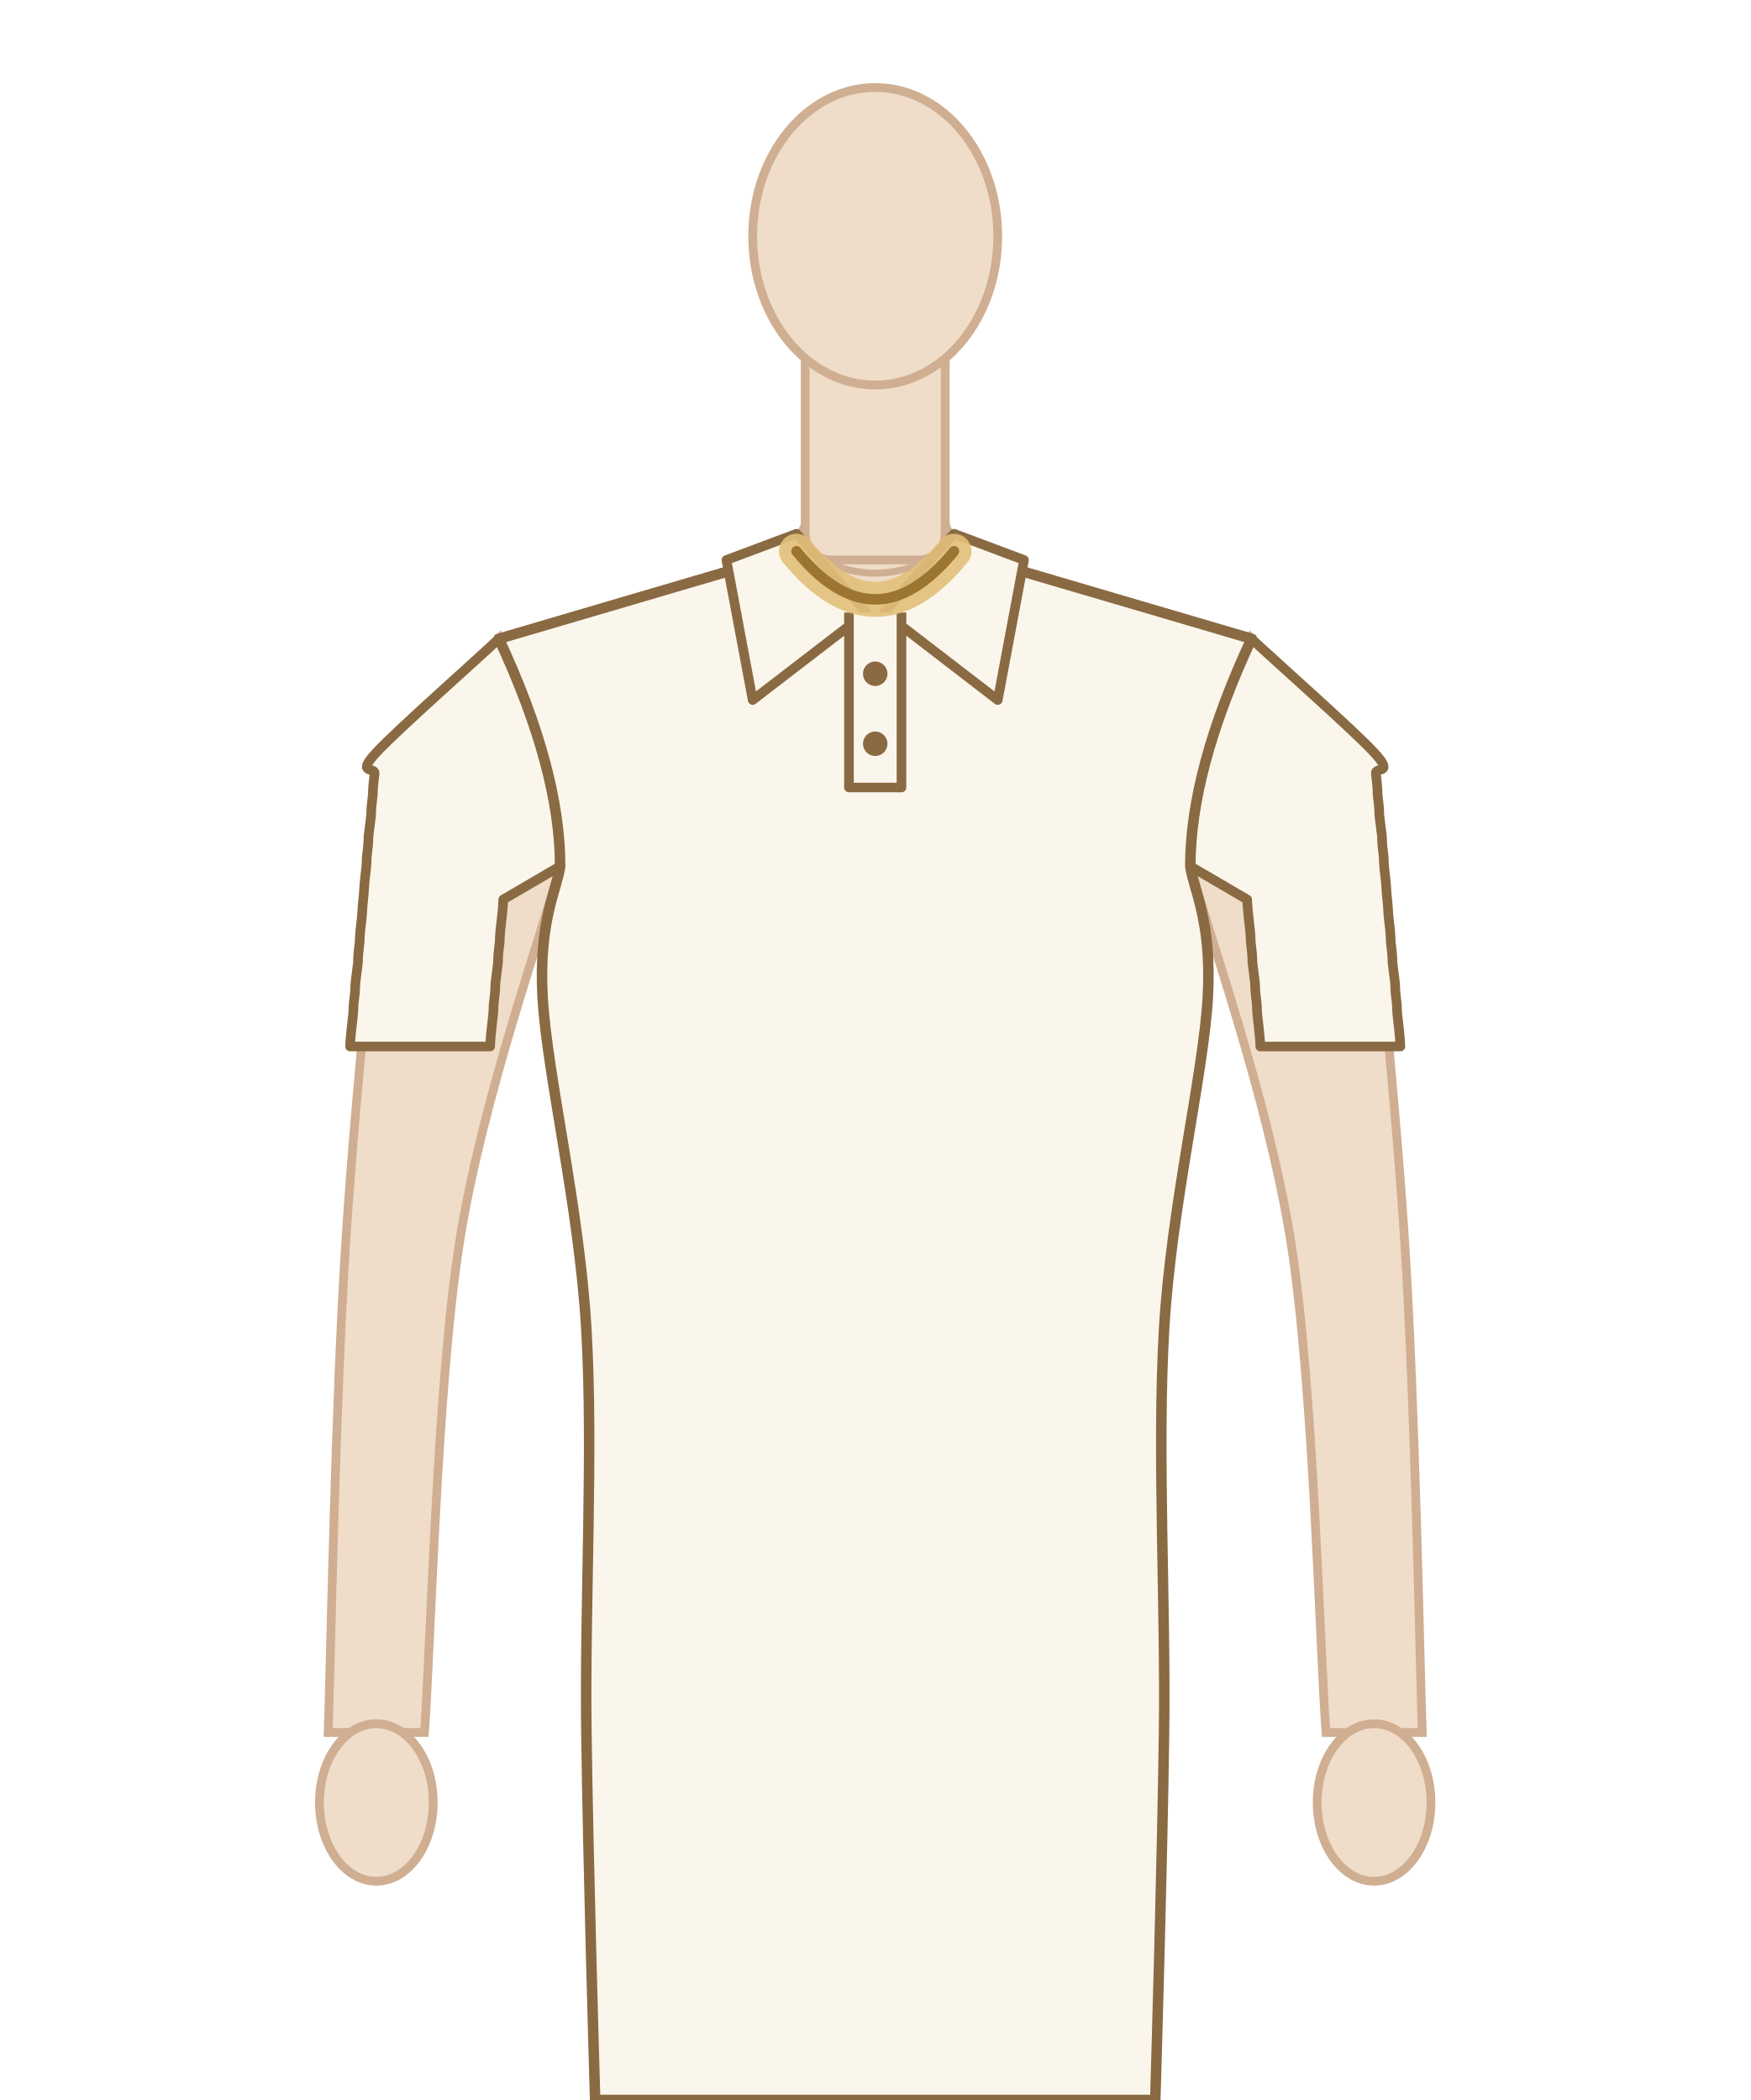
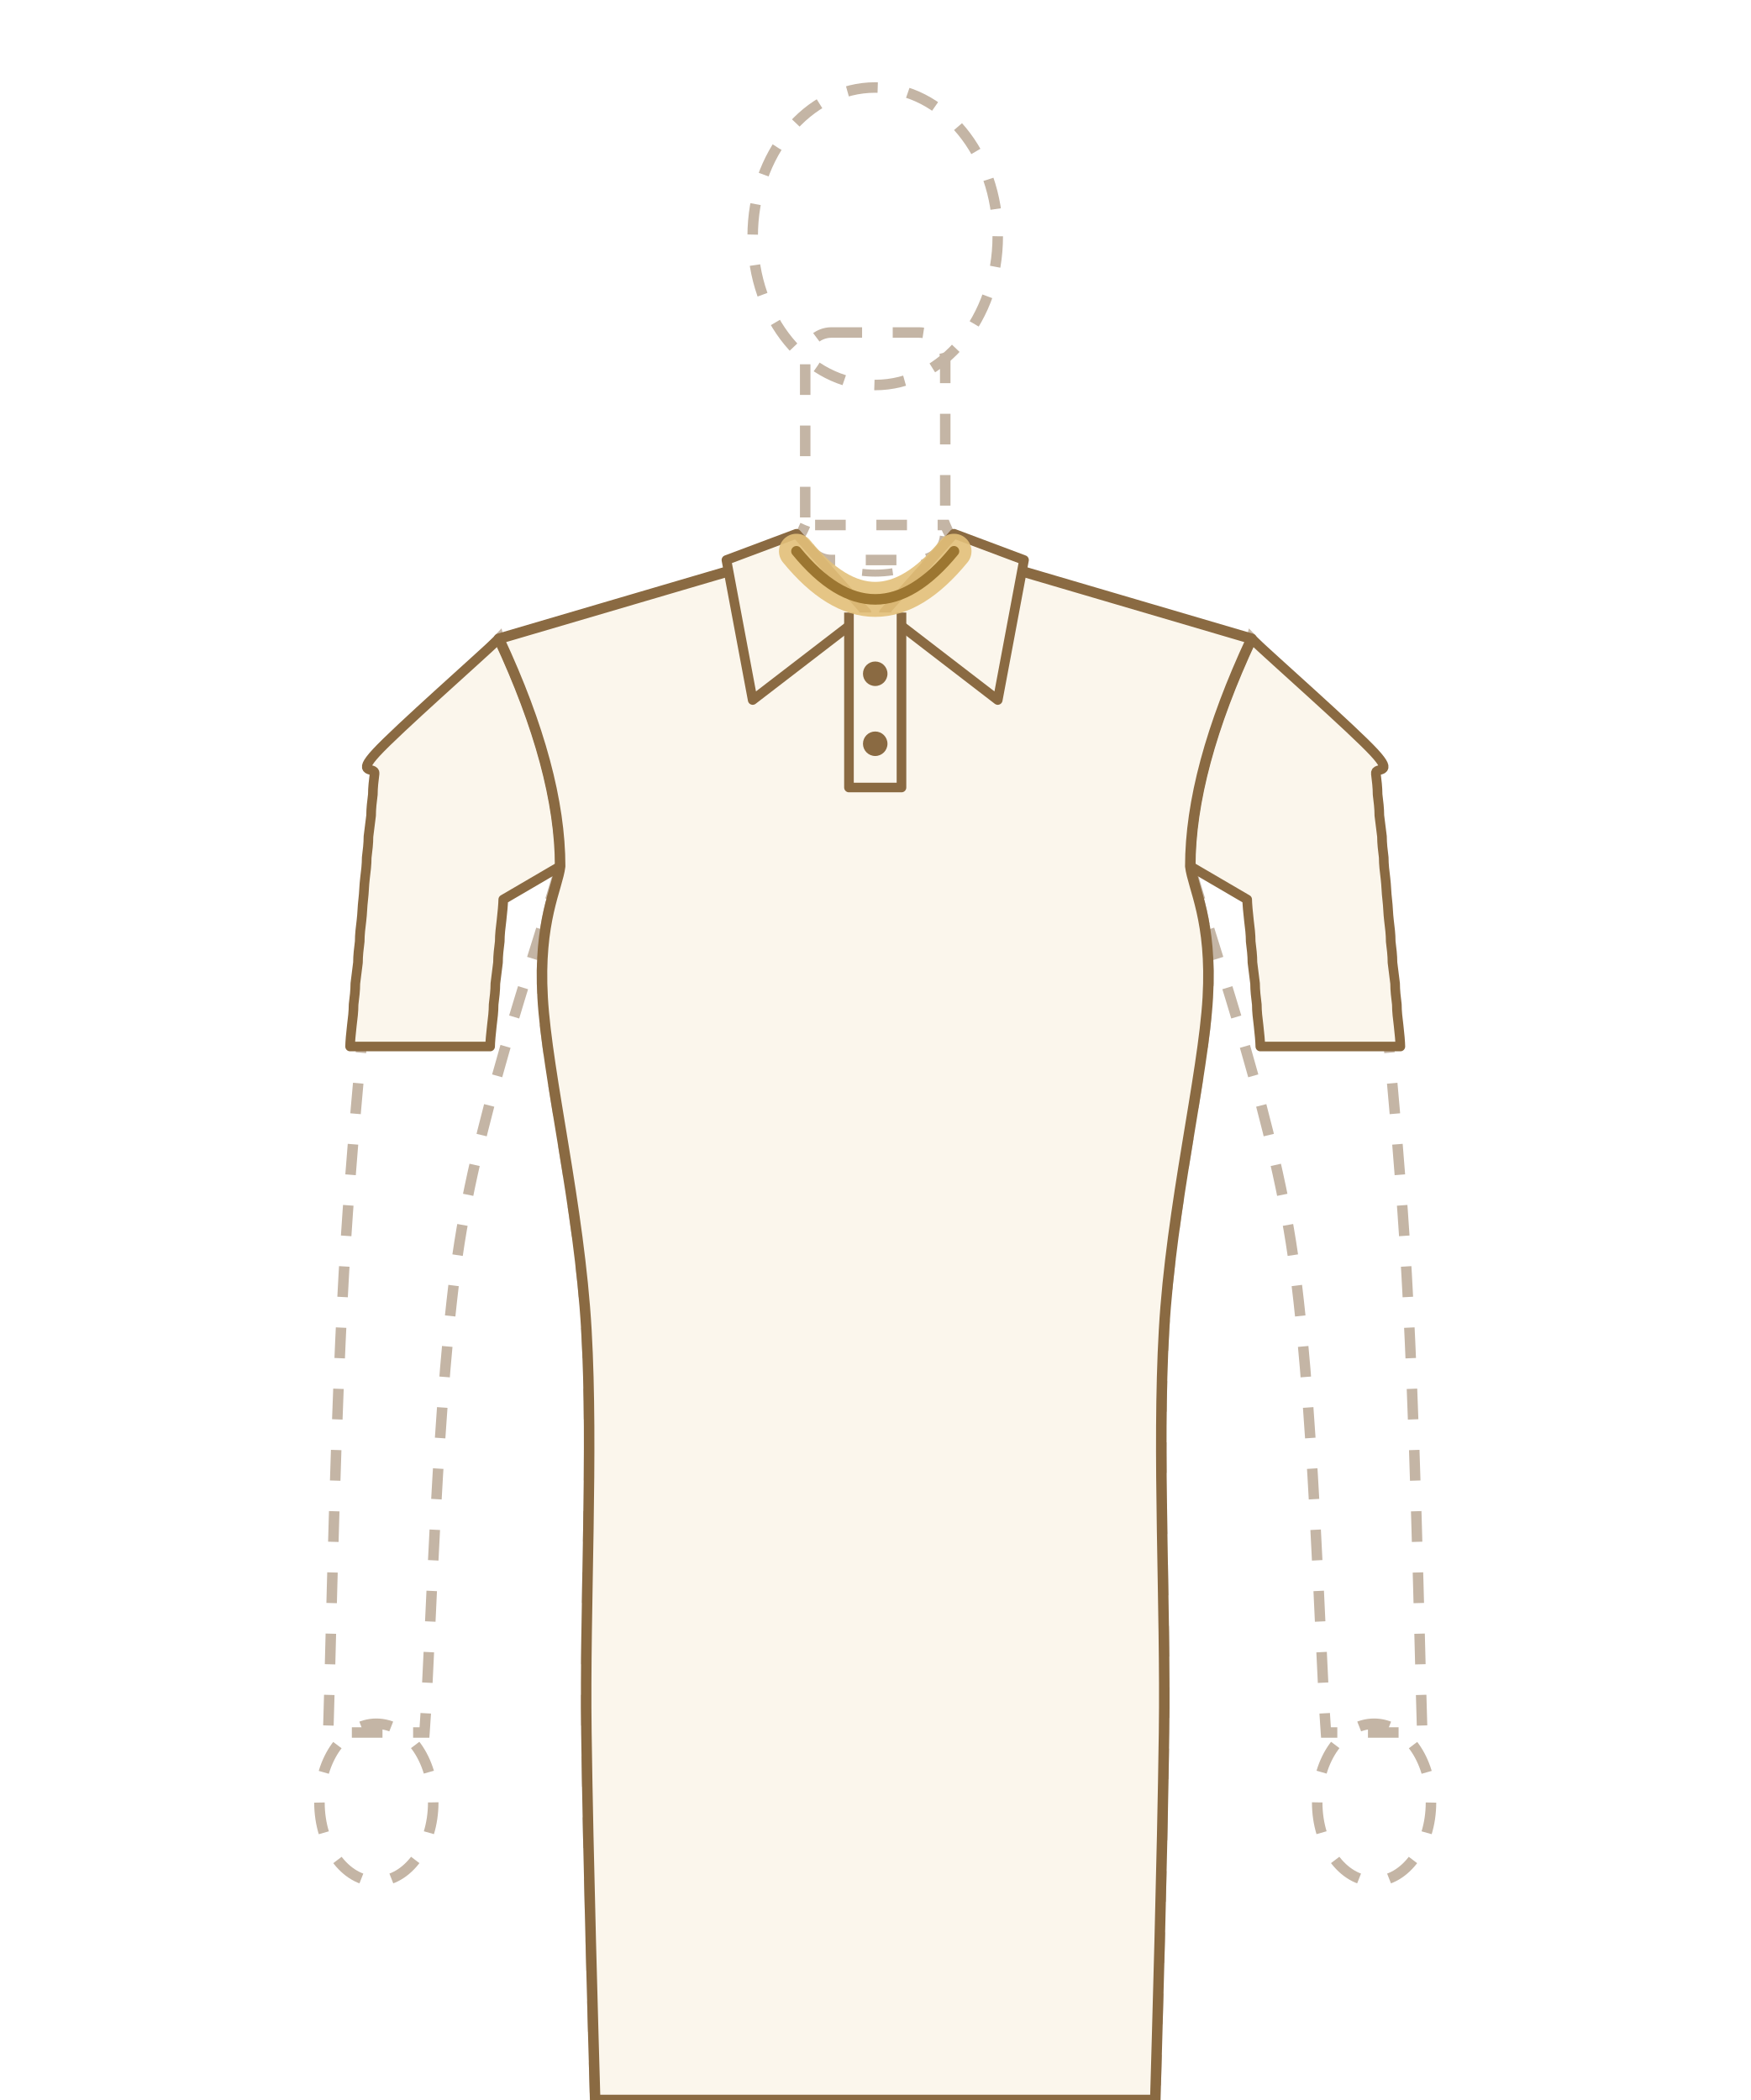
<svg xmlns="http://www.w3.org/2000/svg" viewBox="0 0 200 240" width="200" height="240">
-   <path d="M 57 73 L 44.5 86 C 43.7 95.3, 40.7 123.3, 39.5 142 C 38.3 160.7, 37.8 188.7, 37.5 198 L 48.5 198 C 49.2 188.7, 49.9 158.5, 52.5 142 C 55.1 125.5, 62.1 106.2, 64 99 Z" fill="#efdcc9" stroke="#cfae92" stroke-width="1" />
-   <ellipse cx="43" cy="206" rx="6.5" ry="9" fill="#efdcc9" stroke="#cfae92" stroke-width="1" />
+   <path d="M 57 73 L 44.5 86 C 43.7 95.3, 40.7 123.3, 39.5 142 C 38.3 160.7, 37.8 188.7, 37.5 198 L 48.5 198 C 49.2 188.7, 49.9 158.5, 52.5 142 C 55.1 125.5, 62.1 106.2, 64 99 Z" fill="none" stroke="#c4b5a5" stroke-width="1.2" stroke-dasharray="3.5 3.5" />
+   <ellipse cx="43" cy="206" rx="6.5" ry="9" fill="none" stroke="#c4b5a5" stroke-width="1.2" stroke-dasharray="3.5 3.5" />
  <g transform="matrix(-1 0 0 1 200 0)">
-     <path d="M 57 73 L 44.5 86 C 43.7 95.3, 40.7 123.3, 39.5 142 C 38.3 160.7, 37.8 188.7, 37.5 198 L 48.5 198 C 49.2 188.7, 49.9 158.5, 52.5 142 C 55.1 125.5, 62.1 106.2, 64 99 Z" fill="#efdcc9" stroke="#cfae92" stroke-width="1" />
-     <ellipse cx="43" cy="206" rx="6.5" ry="9" fill="#efdcc9" stroke="#cfae92" stroke-width="1" />
+     <path d="M 57 73 L 44.5 86 C 43.7 95.3, 40.7 123.3, 39.5 142 C 38.3 160.7, 37.8 188.7, 37.5 198 L 48.5 198 C 49.2 188.7, 49.9 158.5, 52.5 142 C 55.1 125.5, 62.1 106.2, 64 99 Z" fill="none" stroke="#c4b5a5" stroke-width="1.2" stroke-dasharray="3.5 3.5" />
+     <ellipse cx="43" cy="206" rx="6.5" ry="9" fill="none" stroke="#c4b5a5" stroke-width="1.2" stroke-dasharray="3.5 3.5" />
  </g>
-   <path d="M 92 60 Q 88 70 57 73 Q 59 88 64 99 C 63.7 101.5, 61.5 105.2, 62 114 C 62.5 122.8, 66.2 138, 67 152 C 67.8 166, 66.8 183.3, 67 198 C 67.2 212.7, 67.8 233, 68 240 L 132 240 C 132.2 233, 132.8 212.7, 133 198 C 133.2 183.3, 132.2 166, 133 152 C 133.8 138, 137.5 122.8, 138 114 C 138.5 105.2, 136.3 101.5, 136 99 Q 141 88 143 73 Q 112 70 108 60 Z" fill="#efdcc9" stroke="#cfae92" stroke-width="1" />
-   <rect x="92" y="38" width="16" height="26" rx="3" fill="#efdcc9" stroke="#cfae92" stroke-width="1" />
-   <ellipse cx="100" cy="27" rx="14" ry="17" fill="#efdcc9" stroke="#cfae92" stroke-width="1" />
-   <path d="M 92 63 Q 100 68 108 63" fill="none" stroke="#cfae92" stroke-width="0.8" />
+   <path d="M 92 60 Q 88 70 57 73 Q 59 88 64 99 C 63.7 101.5, 61.5 105.2, 62 114 C 62.5 122.8, 66.2 138, 67 152 C 67.8 166, 66.8 183.3, 67 198 C 67.2 212.7, 67.8 233, 68 240 L 132 240 C 132.2 233, 132.8 212.7, 133 198 C 133.2 183.3, 132.2 166, 133 152 C 133.8 138, 137.5 122.8, 138 114 C 138.5 105.2, 136.3 101.5, 136 99 Q 141 88 143 73 Q 112 70 108 60 Z" fill="none" stroke="#c4b5a5" stroke-width="1.2" stroke-dasharray="3.5 3.5" />
+   <rect x="92" y="38" width="16" height="26" rx="3" fill="none" stroke="#c4b5a5" stroke-width="1.2" stroke-dasharray="3.5 3.5" />
+   <ellipse cx="100" cy="27" rx="14" ry="17" fill="none" stroke="#c4b5a5" stroke-width="1.2" stroke-dasharray="3.5 3.5" />
+   <path d="M 92 63 Q 100 68 108 63" fill="none" stroke="#c4b5a5" stroke-width="0.8" stroke-dasharray="3.5 3.5" />
  <path d="M 57 73 C 54.7 75.2, 45.4 83.4, 43 86 C 40.6 88.6, 42.9 87.6, 42.8 88.4 C 42.7 89.2, 42.6 90, 42.6 90.8 C 42.5 91.6, 42.4 92.4, 42.4 93.2 C 42.3 94, 42.2 94.8, 42.1 95.6 C 42.1 96.4, 42 97.2, 41.9 98 C 41.9 98.8, 41.8 99.6, 41.7 100.4 C 41.6 101.2, 41.6 102, 41.5 102.8 C 41.4 103.6, 41.4 104.4, 41.3 105.2 C 41.2 106, 41.1 106.8, 41.1 107.6 C 41 108.4, 40.9 109.2, 40.9 110 C 40.8 110.8, 40.7 111.6, 40.6 112.4 C 40.6 113.2, 40.5 114, 40.4 114.8 C 40.4 115.6, 40.3 116.4, 40.2 117.2 C 40.1 118, 40 119.2, 40 119.6 L 56 119.6 C 56 119.2, 56.1 118, 56.2 117.2 C 56.3 116.4, 56.4 115.6, 56.4 114.8 C 56.5 114, 56.6 113.2, 56.6 112.4 C 56.7 111.6, 56.8 110.8, 56.9 110 C 56.9 109.2, 57 108.4, 57.1 107.6 C 57.1 106.8, 57.2 106, 57.3 105.2 C 57.4 104.4, 57.5 103.2, 57.5 102.8 L 64 99 Q 64 88 57 73 Z" fill="#fbf6ec" stroke="#8a6a42" stroke-width="1.1" stroke-linejoin="round" />
  <g transform="matrix(-1 0 0 1 200 0)">
    <path d="M 57 73 C 54.7 75.2, 45.4 83.4, 43 86 C 40.6 88.6, 42.9 87.6, 42.8 88.4 C 42.7 89.2, 42.6 90, 42.6 90.8 C 42.5 91.6, 42.4 92.4, 42.4 93.2 C 42.3 94, 42.2 94.8, 42.1 95.6 C 42.1 96.4, 42 97.2, 41.9 98 C 41.9 98.8, 41.8 99.6, 41.7 100.4 C 41.6 101.2, 41.6 102, 41.5 102.8 C 41.4 103.6, 41.4 104.4, 41.3 105.2 C 41.2 106, 41.1 106.8, 41.1 107.6 C 41 108.4, 40.9 109.2, 40.9 110 C 40.8 110.8, 40.7 111.6, 40.6 112.4 C 40.6 113.2, 40.5 114, 40.4 114.8 C 40.4 115.6, 40.3 116.4, 40.2 117.2 C 40.1 118, 40 119.2, 40 119.6 L 56 119.6 C 56 119.2, 56.1 118, 56.2 117.2 C 56.3 116.4, 56.4 115.6, 56.4 114.8 C 56.5 114, 56.6 113.2, 56.6 112.4 C 56.7 111.6, 56.8 110.8, 56.9 110 C 56.9 109.2, 57 108.4, 57.1 107.6 C 57.1 106.8, 57.2 106, 57.3 105.2 C 57.4 104.4, 57.5 103.2, 57.5 102.8 L 64 99 Q 64 88 57 73 Z" fill="#fbf6ec" stroke="#8a6a42" stroke-width="1.1" stroke-linejoin="round" />
  </g>
  <path d="M 57 73 L 91 63 Q 100 74 109 63 L 143 73 Q 136 88 136 99 C 136.3 101.5, 138.5 105.2, 138 114 C 137.5 122.8, 133.8 138, 133 152 C 132.2 166, 133.2 183.3, 133 198 C 132.8 212.7, 132.2 233, 132 240 L 68 240 C 67.8 233, 67.2 212.7, 67 198 C 66.8 183.3, 67.8 166, 67 152 C 66.2 138, 62.5 122.8, 62 114 C 61.5 105.2, 63.7 101.5, 64 99 Q 64 88 57 73 Z" fill="#fbf6ec" stroke="#8a6a42" stroke-width="1.2" stroke-linejoin="round" />
  <path d="M 91 61 L 99 70 L 86 80 L 83 64 Z" fill="#fbf6ec" stroke="#8a6a42" stroke-width="1.1" stroke-linejoin="round" />
  <path d="M 109 61 L 101 70 L 114 80 L 117 64 Z" fill="#fbf6ec" stroke="#8a6a42" stroke-width="1.1" stroke-linejoin="round" />
  <path d="M 97 70 L 97 90 L 103 90 L 103 70" fill="#fbf6ec" stroke="#8a6a42" stroke-width="1.1" stroke-linejoin="round" />
  <circle cx="100" cy="77" r="1.4" fill="#8a6a42" />
  <circle cx="100" cy="85" r="1.4" fill="#8a6a42" />
  <path d="M 91 63 Q 100 74 109 63" fill="none" stroke="#e2c07a" stroke-width="4" stroke-linecap="round" stroke-linejoin="round" opacity="0.9" />
  <path d="M 91 63 Q 100 74 109 63" fill="none" stroke="#9c7631" stroke-width="1.2" stroke-linecap="round" stroke-linejoin="round" />
</svg>
